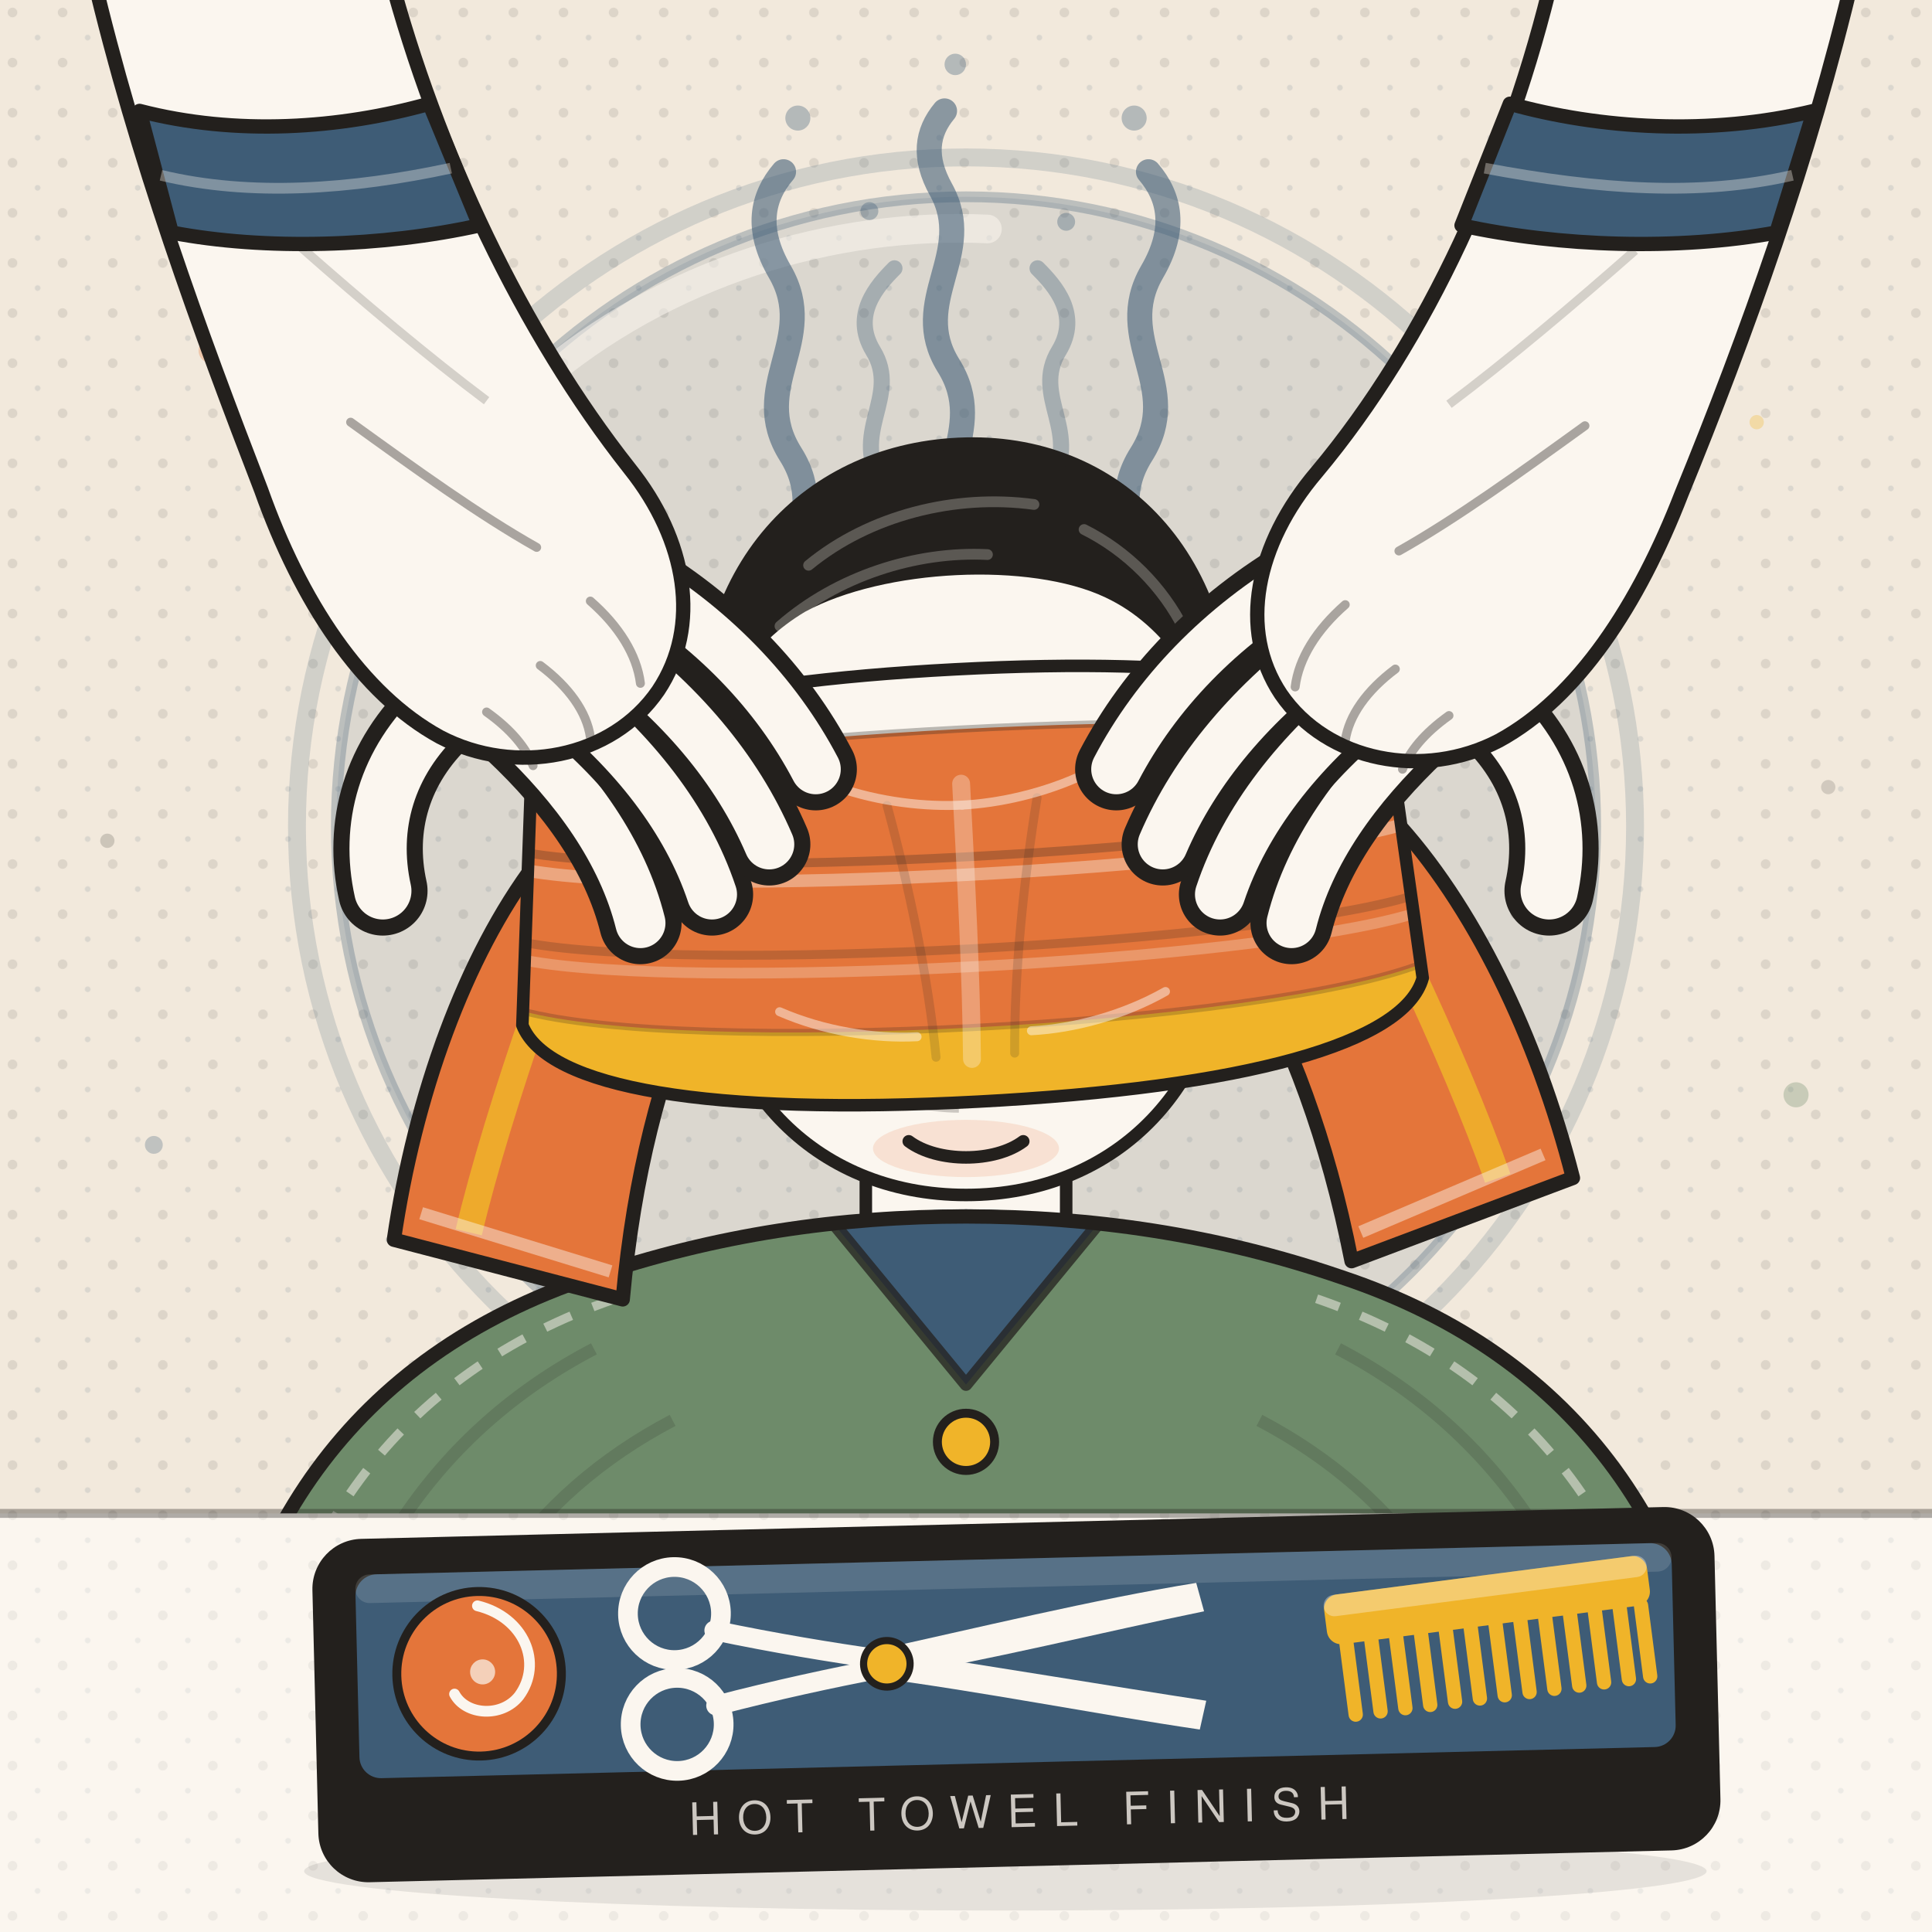
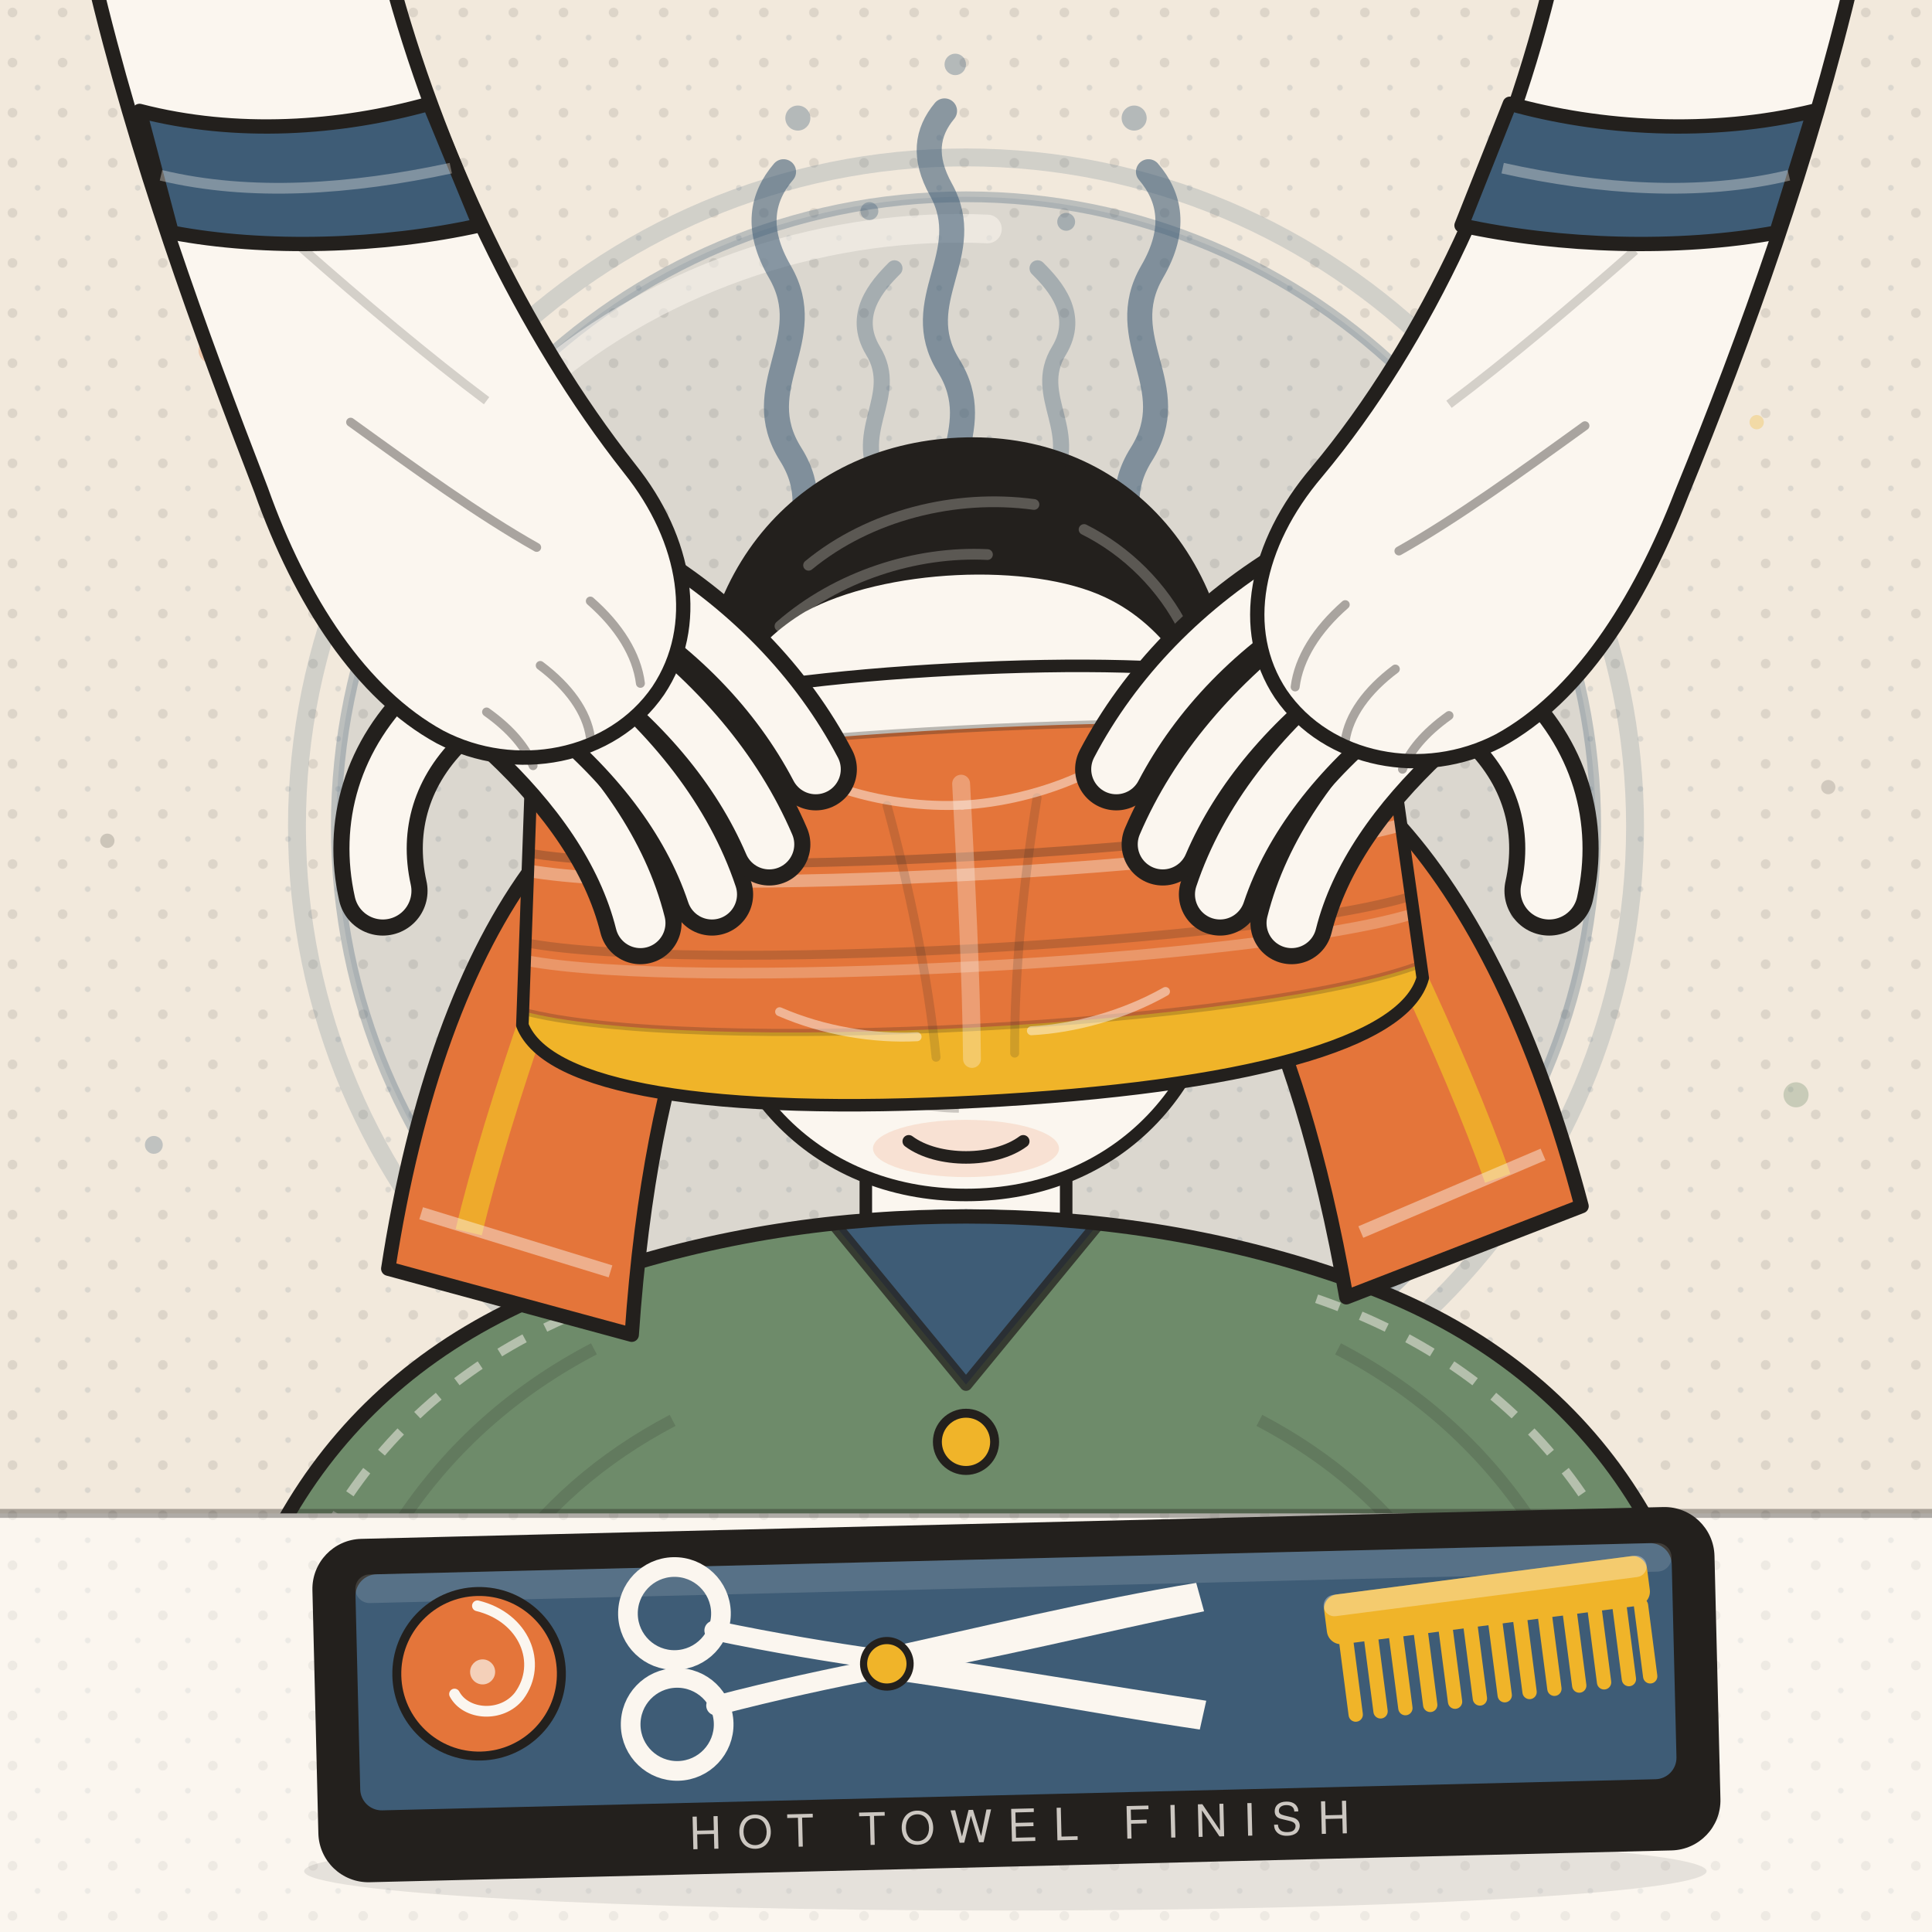
<svg xmlns="http://www.w3.org/2000/svg" viewBox="0 0 1080 1080">
  <defs>
    <pattern id="riso" width="28" height="28" patternUnits="userSpaceOnUse">
      <circle cx="7" cy="7" r="2.7" fill="#23201D" opacity="0.10" />
      <circle cx="21" cy="21" r="1.6" fill="#3E5C76" opacity="0.13" />
    </pattern>
  </defs>
  <rect x="0" y="0" width="1080" height="1080" fill="#F2E9DC" />
  <rect x="0" y="0" width="1080" height="1080" fill="url(#riso)" />
  <circle cx="540" cy="462" r="352" fill="#3E5C76" opacity="0.13" />
  <circle cx="540" cy="462" r="352" fill="none" stroke="#3E5C76" stroke-width="6" opacity="0.30" />
  <circle cx="540" cy="462" r="374" fill="none" stroke="#3E5C76" stroke-width="10" opacity="0.18" />
  <path d="M 300 214 C 372 152 466 124 552 128" fill="none" stroke="#FBF6EF" stroke-width="16" stroke-linecap="round" opacity="0.55" />
  <circle cx="118" cy="196" r="7" fill="#E4753A" opacity="0.30" />
  <circle cx="152" cy="248" r="4" fill="#E4753A" opacity="0.24" />
  <circle cx="944" cy="176" r="6" fill="#F0B429" opacity="0.40" />
  <circle cx="982" cy="236" r="4" fill="#F0B429" opacity="0.30" />
  <circle cx="86" cy="640" r="5" fill="#3E5C76" opacity="0.28" />
  <circle cx="1004" cy="612" r="7" fill="#6E8B6A" opacity="0.32" />
  <circle cx="60" cy="470" r="4" fill="#23201D" opacity="0.18" />
  <circle cx="1022" cy="440" r="4" fill="#23201D" opacity="0.16" />
  <g fill="none" stroke="#3E5C76" stroke-width="14" stroke-linecap="round" opacity="0.58">
    <path d="M 452 356 C 426 318 466 292 442 254 C 418 216 458 190 436 152 C 422 128 426 110 438 96" />
    <path d="M 540 306 C 514 268 554 242 530 204 C 508 168 546 142 526 106 C 516 88 518 74 528 62" />
    <path d="M 628 356 C 654 318 614 292 638 254 C 662 216 622 190 644 152 C 658 128 654 110 642 96" />
  </g>
  <g fill="none" stroke="#3E5C76" stroke-width="9" stroke-linecap="round" opacity="0.34">
    <path d="M 494 272 C 474 242 504 222 488 196 C 476 176 490 160 500 150" />
    <path d="M 586 272 C 606 242 576 222 592 196 C 604 176 590 160 580 150" />
  </g>
  <g fill="#3E5C76" opacity="0.34">
    <circle cx="446" cy="66" r="7" />
    <circle cx="534" cy="36" r="6" />
    <circle cx="634" cy="66" r="7" />
    <circle cx="486" cy="118" r="5" />
    <circle cx="596" cy="124" r="5" />
  </g>
  <path d="M 484 596 L 484 700 C 500 718 580 718 596 700 L 596 596 Z" fill="#FBF6EF" stroke="#23201D" stroke-width="7" stroke-linejoin="round" />
  <path d="M 486 640 C 512 664 566 664 594 642" fill="none" stroke="#23201D" stroke-width="5" opacity="0.28" />
  <path d="M 116 1004 C 126 860 198 758 330 714 C 400 690 470 680 540 680 C 610 680 680 690 750 714 C 882 758 954 860 964 1004 Z" fill="#6E8B6A" />
  <g fill="none" stroke="#23201D" stroke-width="7" opacity="0.16">
    <path d="M 172 990 C 190 880 244 800 332 754" />
    <path d="M 232 1004 C 248 906 296 836 376 794" />
    <path d="M 908 990 C 890 880 836 800 748 754" />
    <path d="M 848 1004 C 832 906 784 836 704 794" />
  </g>
  <path d="M 140 998 C 154 862 222 768 344 726" fill="none" stroke="#FBF6EF" stroke-width="5" stroke-dasharray="16 13" opacity="0.5" />
  <path d="M 940 998 C 926 862 858 768 736 726" fill="none" stroke="#FBF6EF" stroke-width="5" stroke-dasharray="16 13" opacity="0.5" />
  <path d="M 466 684 L 540 774 L 614 684 C 590 678 562 676 540 676 C 518 676 490 678 466 684 Z" fill="#3E5C76" />
  <path d="M 466 684 L 540 774 L 614 684" fill="none" stroke="#23201D" stroke-width="7" stroke-linejoin="round" opacity="0.75" />
  <circle cx="540" cy="806" r="16" fill="#F0B429" stroke="#23201D" stroke-width="5" />
  <path d="M 116 1004 C 126 860 198 758 330 714 C 400 690 470 680 540 680 C 610 680 680 690 750 714 C 882 758 954 860 964 1004" fill="none" stroke="#23201D" stroke-width="8" stroke-linejoin="round" />
  <path d="M 396 446 C 396 342 460 268 540 268 C 620 268 684 342 684 446 L 684 520 C 684 604 626 668 540 668 C 454 668 396 604 396 520 Z" fill="#FBF6EF" stroke="#23201D" stroke-width="7" />
  <ellipse cx="540" cy="642" rx="52" ry="16" fill="#E4753A" opacity="0.16" />
  <path d="M 508 638 C 524 650 556 650 572 638" fill="none" stroke="#23201D" stroke-width="7" stroke-linecap="round" />
  <path d="M 486 606 C 502 616 520 620 536 620" fill="none" stroke="#23201D" stroke-width="4" opacity="0.22" />
  <path d="M 394 424 C 386 318 452 250 540 248 C 628 246 694 316 686 424 C 672 384 652 350 618 334 C 576 314 494 318 450 342 C 420 360 404 386 394 424 Z" fill="#23201D" />
  <g fill="none" stroke="#FBF6EF" stroke-width="6" stroke-linecap="round" opacity="0.26">
    <path d="M 452 316 C 486 288 534 276 578 282" />
    <path d="M 436 350 C 468 322 512 308 552 310" />
    <path d="M 606 296 C 630 308 650 328 662 352" />
  </g>
  <path d="M 394 424 C 386 318 452 250 540 248 C 628 246 694 316 686 424" fill="none" stroke="#23201D" stroke-width="7" stroke-linecap="round" />
  <g transform="rotate(-3 540 490)">
-     <path d="M 300 470 C 258 520 226 596 210 676 L 336 716 C 346 646 364 592 386 546 Z" fill="#E4753A" stroke="#23201D" stroke-width="8" stroke-linejoin="round" />
+     <path d="M 300 470 C 258 520 226 596 206 692 L 340 736 C 350 654 366 594 386 546 Z" fill="#E4753A" stroke="#23201D" stroke-width="8" stroke-linejoin="round" />
    <path d="M 296 552 C 278 596 262 640 252 674" fill="none" stroke="#F0B429" stroke-width="15" opacity="0.85" />
    <path d="M 226 662 L 330 700" fill="none" stroke="#FBF6EF" stroke-width="7" opacity="0.45" />
-     <path d="M 780 470 C 822 520 854 596 870 676 L 744 716 C 734 646 716 592 694 546 Z" fill="#E4753A" stroke="#23201D" stroke-width="8" stroke-linejoin="round" />
+     <path d="M 780 470 C 822 520 854 596 874 692 L 740 736 C 730 654 714 594 694 546 Z" fill="#E4753A" stroke="#23201D" stroke-width="8" stroke-linejoin="round" />
    <path d="M 784 552 C 802 596 818 640 828 674" fill="none" stroke="#F0B429" stroke-width="15" opacity="0.85" />
    <path d="M 854 662 L 750 700" fill="none" stroke="#FBF6EF" stroke-width="7" opacity="0.45" />
    <path d="M 300 424 C 316 392 400 374 540 374 C 680 374 764 392 780 424 L 792 560 C 780 596 690 616 540 616 C 390 616 300 596 288 560 Z" fill="#E4753A" />
    <path d="M 288 552 C 380 582 700 582 792 552 L 792 560 C 780 596 690 616 540 616 C 390 616 300 596 288 560 Z" fill="#F0B429" />
    <path d="M 288 552 C 380 582 700 582 792 552" fill="none" stroke="#23201D" stroke-width="4" opacity="0.22" />
    <path d="M 300 424 C 316 392 400 374 540 374 C 680 374 764 392 780 424 C 700 402 380 402 300 424 Z" fill="#FBF6EF" />
    <path d="M 300 424 C 380 402 700 402 780 424" fill="none" stroke="#23201D" stroke-width="4" opacity="0.30" />
    <path d="M 296 464 C 384 484 696 484 784 464" fill="none" stroke="#23201D" stroke-width="5" opacity="0.26" />
    <path d="M 296 474 C 384 494 696 494 784 474" fill="none" stroke="#FBF6EF" stroke-width="7" opacity="0.38" />
    <path d="M 292 514 C 382 536 698 536 788 514" fill="none" stroke="#23201D" stroke-width="5" opacity="0.20" />
    <path d="M 292 524 C 382 546 698 546 788 524" fill="none" stroke="#FBF6EF" stroke-width="6" opacity="0.26" />
    <g fill="none" stroke="#23201D" stroke-width="5" stroke-linecap="round" opacity="0.20">
      <path d="M 336 434 C 330 448 330 458 334 468" />
      <path d="M 366 484 C 362 498 362 508 366 518" />
      <path d="M 744 434 C 750 448 750 458 746 468" />
      <path d="M 714 484 C 718 498 718 508 714 518" />
    </g>
    <path d="M 540 438 C 540 492 540 546 538 592" fill="none" stroke="#FBF6EF" stroke-width="10" stroke-linecap="round" opacity="0.32" />
    <g fill="none" stroke="#23201D" stroke-width="5" stroke-linecap="round" opacity="0.16">
      <path d="M 498 448 C 508 494 516 546 518 590" />
      <path d="M 582 448 C 572 494 564 546 562 590" />
    </g>
    <g fill="none" stroke="#FBF6EF" stroke-width="5" stroke-linecap="round" opacity="0.5">
      <path d="M 470 436 C 494 446 520 450 540 450" />
      <path d="M 610 436 C 586 446 560 450 540 450" />
      <path d="M 432 560 C 456 572 484 578 508 578" />
      <path d="M 648 560 C 624 572 596 578 572 578" />
    </g>
    <path d="M 300 424 C 316 392 400 374 540 374 C 680 374 764 392 780 424 L 792 560 C 780 596 690 616 540 616 C 390 616 300 596 288 560 Z" fill="none" stroke="#23201D" stroke-width="7" stroke-linejoin="round" />
  </g>
  <g stroke-linecap="round" fill="none">
    <path d="M 288 408 C 322 440 348 476 358 516" stroke="#23201D" stroke-width="46" />
    <path d="M 288 408 C 322 440 348 476 358 516" stroke="#FBF6EF" stroke-width="28" />
    <path d="M 314 388 C 354 420 384 458 398 500" stroke="#23201D" stroke-width="46" />
    <path d="M 314 388 C 354 420 384 458 398 500" stroke="#FBF6EF" stroke-width="28" />
    <path d="M 336 360 C 380 392 412 430 430 472" stroke="#23201D" stroke-width="46" />
    <path d="M 336 360 C 380 392 412 430 430 472" stroke="#FBF6EF" stroke-width="28" />
    <path d="M 350 322 C 398 350 434 388 456 430" stroke="#23201D" stroke-width="46" />
    <path d="M 350 322 C 398 350 434 388 456 430" stroke="#FBF6EF" stroke-width="28" />
    <path d="M 246 398 C 216 426 206 462 214 498" stroke="#23201D" stroke-width="50" />
    <path d="M 246 398 C 216 426 206 462 214 498" stroke="#FBF6EF" stroke-width="32" />
  </g>
  <path d="M 52 -14 L 218 -14 C 244 84 292 186 352 262 C 384 302 392 350 368 386 C 342 424 288 434 246 412 C 202 388 168 336 146 274 C 112 186 76 88 52 -14 Z" fill="#FBF6EF" stroke="#23201D" stroke-width="8" stroke-linejoin="round" />
  <path d="M 78 62 C 132 76 190 72 240 58 L 268 126 C 214 138 148 140 96 130 Z" fill="#3E5C76" stroke="#23201D" stroke-width="8" stroke-linejoin="round" />
  <path d="M 90 98 C 140 110 196 106 252 94" fill="none" stroke="#FBF6EF" stroke-width="6" opacity="0.35" />
  <g fill="none" stroke="#23201D" stroke-width="5" stroke-linecap="round" opacity="0.38">
    <path d="M 330 336 C 346 350 356 366 358 382" />
    <path d="M 302 372 C 318 384 328 398 330 412" />
    <path d="M 272 398 C 286 408 294 418 298 428" />
    <path d="M 196 236 C 232 262 268 288 300 306" />
  </g>
  <path d="M 168 138 C 202 168 240 200 272 224" fill="none" stroke="#23201D" stroke-width="5" opacity="0.18" />
  <g stroke-linecap="round" fill="none">
    <path d="M 792 408 C 758 440 732 476 722 516" stroke="#23201D" stroke-width="46" />
    <path d="M 792 408 C 758 440 732 476 722 516" stroke="#FBF6EF" stroke-width="28" />
    <path d="M 766 388 C 726 420 696 458 682 500" stroke="#23201D" stroke-width="46" />
    <path d="M 766 388 C 726 420 696 458 682 500" stroke="#FBF6EF" stroke-width="28" />
    <path d="M 744 360 C 700 392 668 430 650 472" stroke="#23201D" stroke-width="46" />
    <path d="M 744 360 C 700 392 668 430 650 472" stroke="#FBF6EF" stroke-width="28" />
    <path d="M 730 322 C 682 350 646 388 624 430" stroke="#23201D" stroke-width="46" />
    <path d="M 730 322 C 682 350 646 388 624 430" stroke="#FBF6EF" stroke-width="28" />
    <path d="M 834 398 C 864 426 874 462 866 498" stroke="#23201D" stroke-width="50" />
    <path d="M 834 398 C 864 426 874 462 866 498" stroke="#FBF6EF" stroke-width="32" />
  </g>
  <path d="M 1036 -14 L 868 -14 C 844 88 798 190 736 264 C 702 304 692 352 716 388 C 742 426 796 436 838 414 C 882 390 916 338 940 276 C 976 188 1012 88 1036 -14 Z" fill="#FBF6EF" stroke="#23201D" stroke-width="8" stroke-linejoin="round" />
  <path d="M 1014 62 C 956 76 894 72 844 58 L 817 126 C 872 138 938 140 993 130 Z" fill="#3E5C76" stroke="#23201D" stroke-width="8" stroke-linejoin="round" />
-   <path d="M 1002 98 C 950 110 894 106 830 94" fill="none" stroke="#FBF6EF" stroke-width="6" opacity="0.35" />
+   <path d="M 1000 98 C 950 110 894 106 840 94" fill="none" stroke="#FBF6EF" stroke-width="6" opacity="0.35" />
  <g fill="none" stroke="#23201D" stroke-width="5" stroke-linecap="round" opacity="0.38">
    <path d="M 752 338 C 736 352 726 368 724 384" />
    <path d="M 780 374 C 764 386 754 400 752 414" />
    <path d="M 810 400 C 796 410 788 420 784 430" />
    <path d="M 886 238 C 850 264 814 290 782 308" />
  </g>
  <path d="M 914 140 C 880 170 842 202 810 226" fill="none" stroke="#23201D" stroke-width="5" opacity="0.18" />
  <rect x="0" y="846" width="1080" height="234" fill="#FBF6EF" />
  <rect x="0" y="846" width="1080" height="234" fill="url(#riso)" opacity="0.6" />
  <path d="M 0 846 L 1080 846" fill="none" stroke="#23201D" stroke-width="5" opacity="0.35" />
  <ellipse cx="562" cy="1046" rx="392" ry="22" fill="#23201D" opacity="0.10" />
  <g transform="rotate(-1.4 540 940)">
    <rect x="176" y="852" width="784" height="192" rx="28" fill="#23201D" />
-     <rect x="200" y="872" width="736" height="114" rx="12" fill="#3E5C76" />
+     <rect x="200" y="872" width="736" height="132" rx="12" fill="#3E5C76" />
    <rect x="200" y="872" width="736" height="16" rx="8" fill="#FBF6EF" opacity="0.14" />
    <circle cx="268" cy="929" r="46" fill="#E4753A" stroke="#23201D" stroke-width="5" />
    <path d="M 268 891 C 294 898 304 924 290 942 C 280 954 260 952 254 940" fill="none" stroke="#FBF6EF" stroke-width="6" stroke-linecap="round" />
    <circle cx="270" cy="928" r="7" fill="#FBF6EF" opacity="0.7" />
    <g fill="none" stroke="#FBF6EF" stroke-linecap="round">
      <circle cx="378" cy="898" r="26" stroke-width="11" />
      <circle cx="378" cy="960" r="26" stroke-width="11" />
      <path d="M 400 908 C 434 916 466 922 490 926" stroke-width="11" />
      <path d="M 400 950 C 434 942 466 936 490 932" stroke-width="11" />
    </g>
    <path d="M 488 920 C 556 932 618 944 674 954 L 670 970 C 612 960 550 946 486 936 Z" fill="#FBF6EF" />
    <path d="M 486 922 C 548 910 612 896 670 888 L 674 904 C 618 914 556 928 488 938 Z" fill="#FBF6EF" />
    <circle cx="496" cy="929" r="13" fill="#F0B429" stroke="#23201D" stroke-width="4" />
    <g transform="rotate(-6 830 928)">
      <rect x="744" y="888" width="182" height="28" rx="8" fill="#F0B429" />
      <g fill="#F0B429">
        <rect x="750" y="912" width="8" height="48" rx="4" />
        <rect x="764" y="912" width="8" height="48" rx="4" />
        <rect x="778" y="912" width="8" height="48" rx="4" />
        <rect x="792" y="912" width="8" height="48" rx="4" />
        <rect x="806" y="912" width="8" height="48" rx="4" />
        <rect x="820" y="912" width="8" height="48" rx="4" />
        <rect x="834" y="912" width="8" height="48" rx="4" />
        <rect x="848" y="912" width="8" height="48" rx="4" />
        <rect x="862" y="912" width="8" height="48" rx="4" />
        <rect x="876" y="912" width="8" height="48" rx="4" />
        <rect x="890" y="912" width="8" height="48" rx="4" />
        <rect x="904" y="912" width="8" height="48" rx="4" />
        <rect x="916" y="912" width="8" height="48" rx="4" />
      </g>
      <rect x="744" y="888" width="182" height="12" rx="6" fill="#FBF6EF" opacity="0.35" />
    </g>
-     <text x="568" y="1022" font-family="Helvetica, Arial, sans-serif" font-size="25" letter-spacing="9" text-anchor="middle" fill="#FBF6EF" opacity="0.78">HOT TOWEL FINISH</text>
+     <text x="568" y="1030" font-family="Helvetica, Arial, sans-serif" font-size="25" letter-spacing="9" text-anchor="middle" fill="#FBF6EF" opacity="0.78">HOT TOWEL FINISH</text>
  </g>
</svg>
